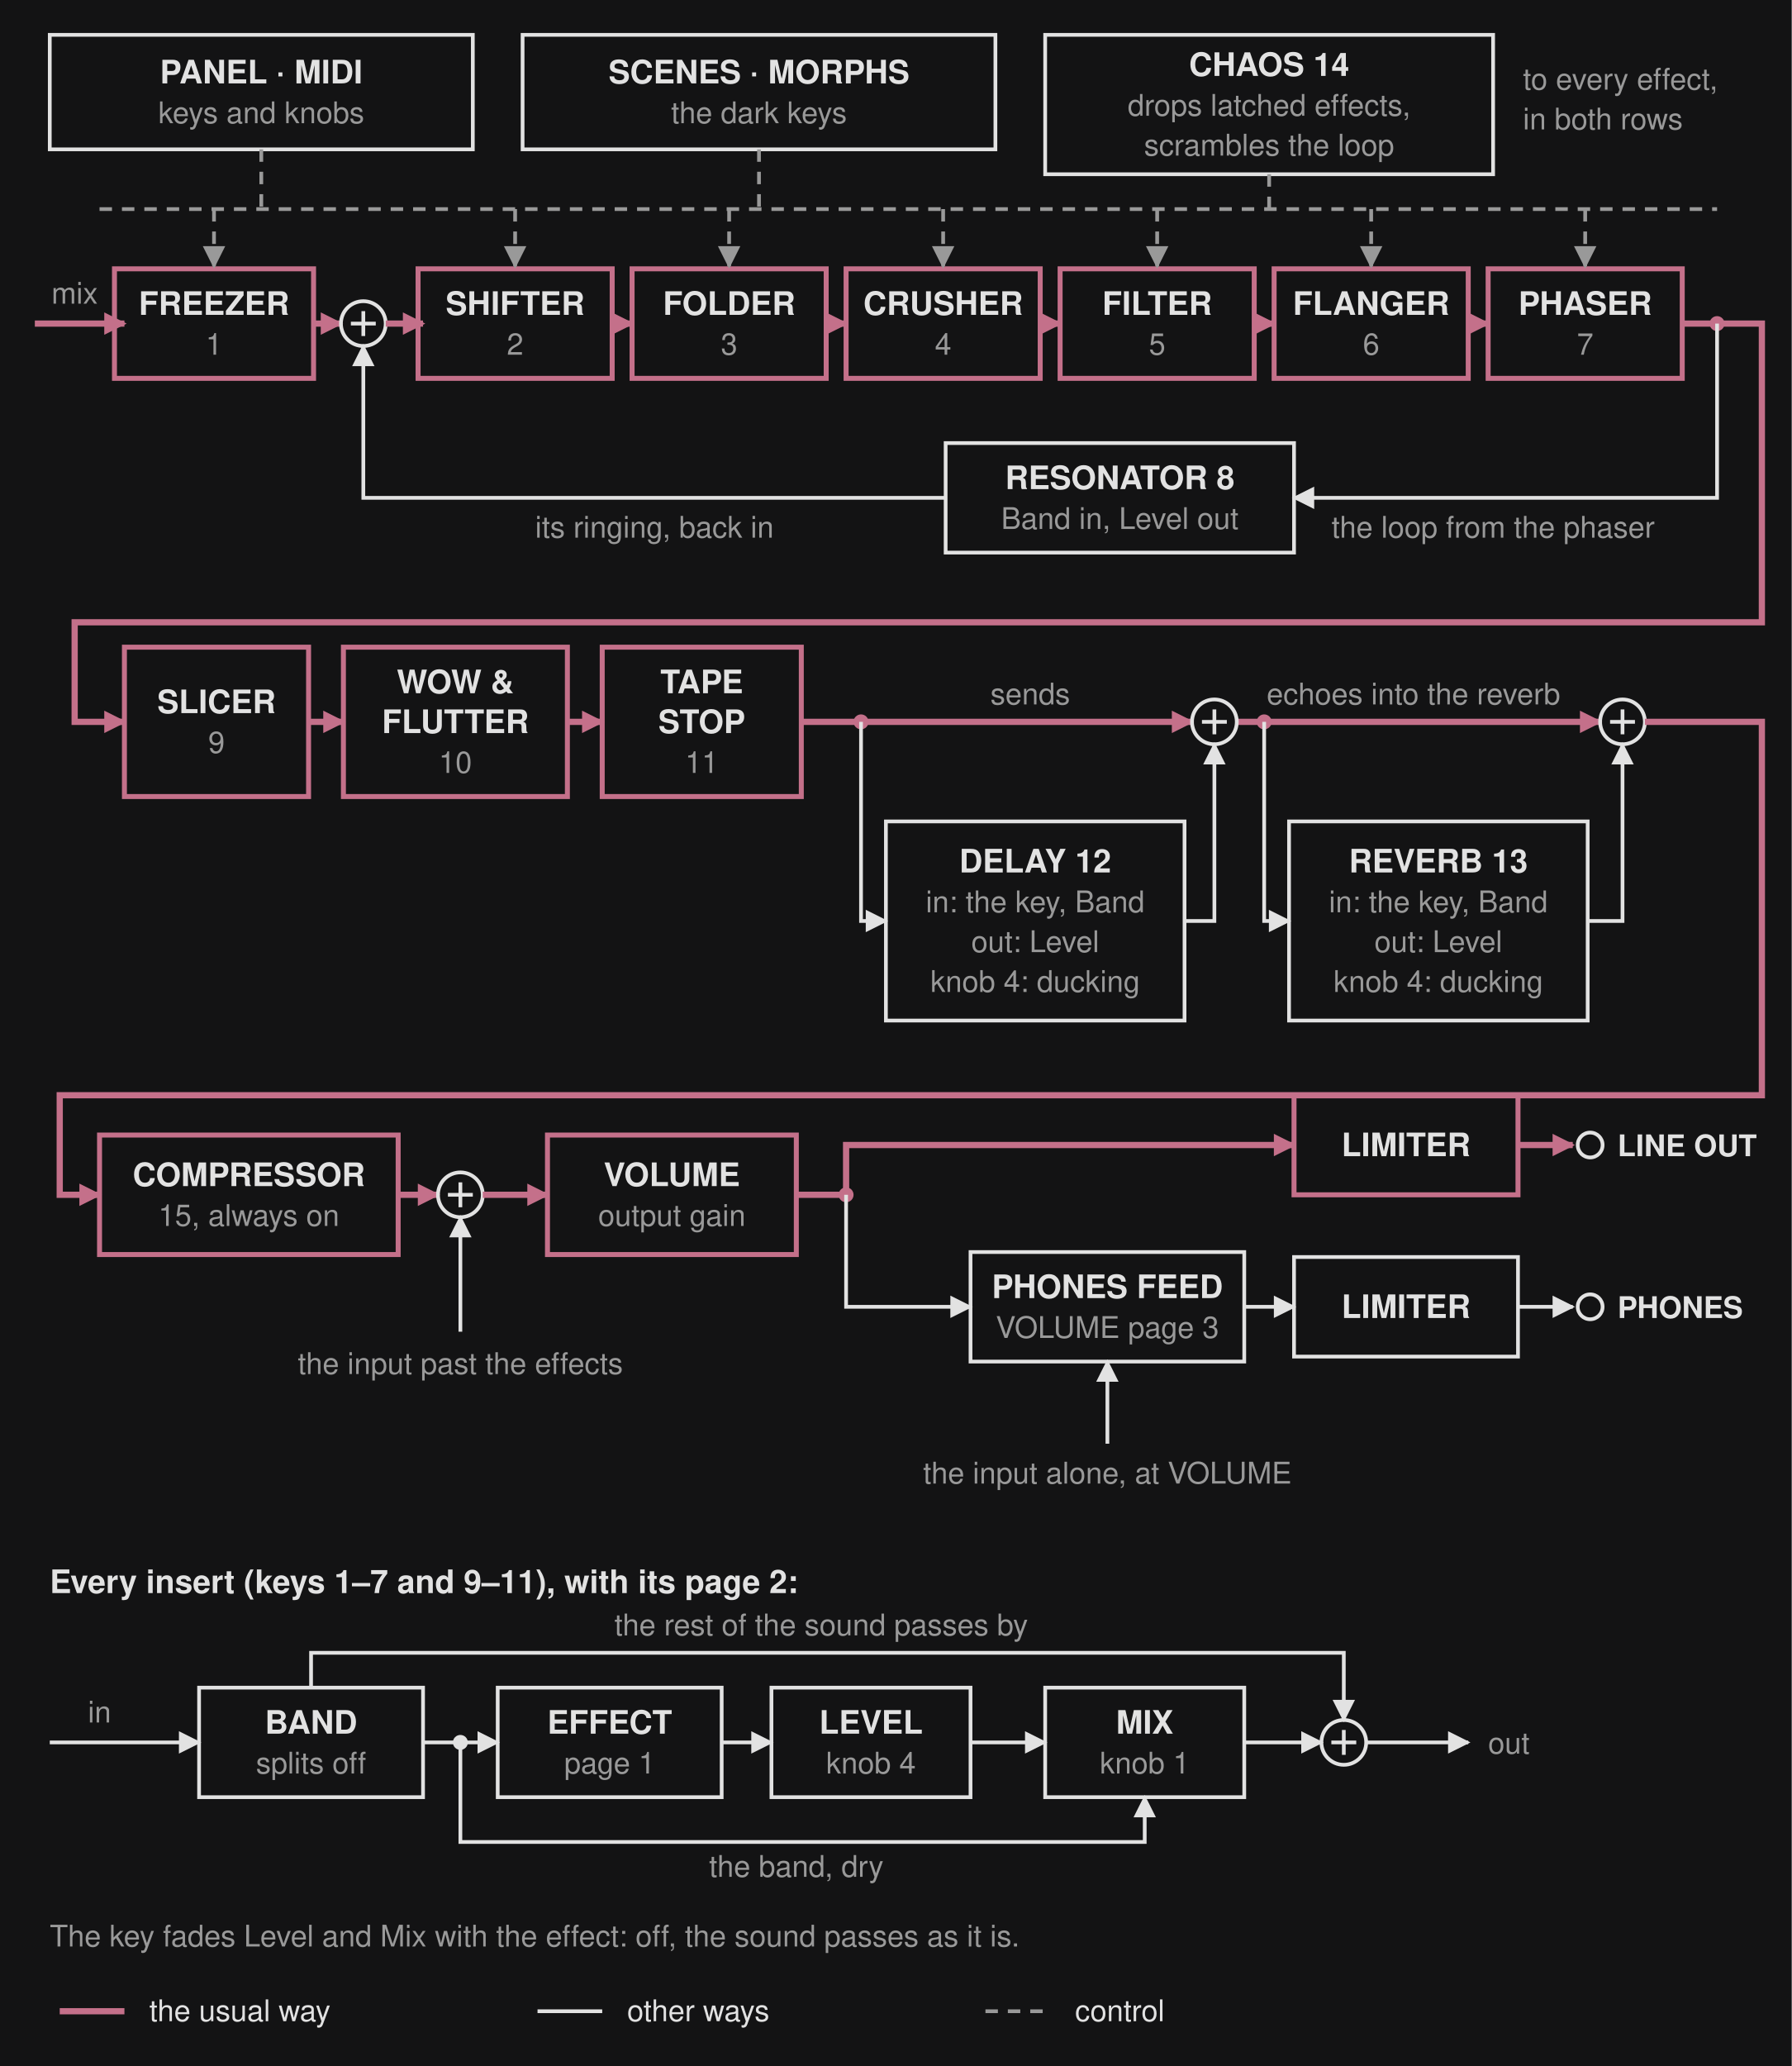
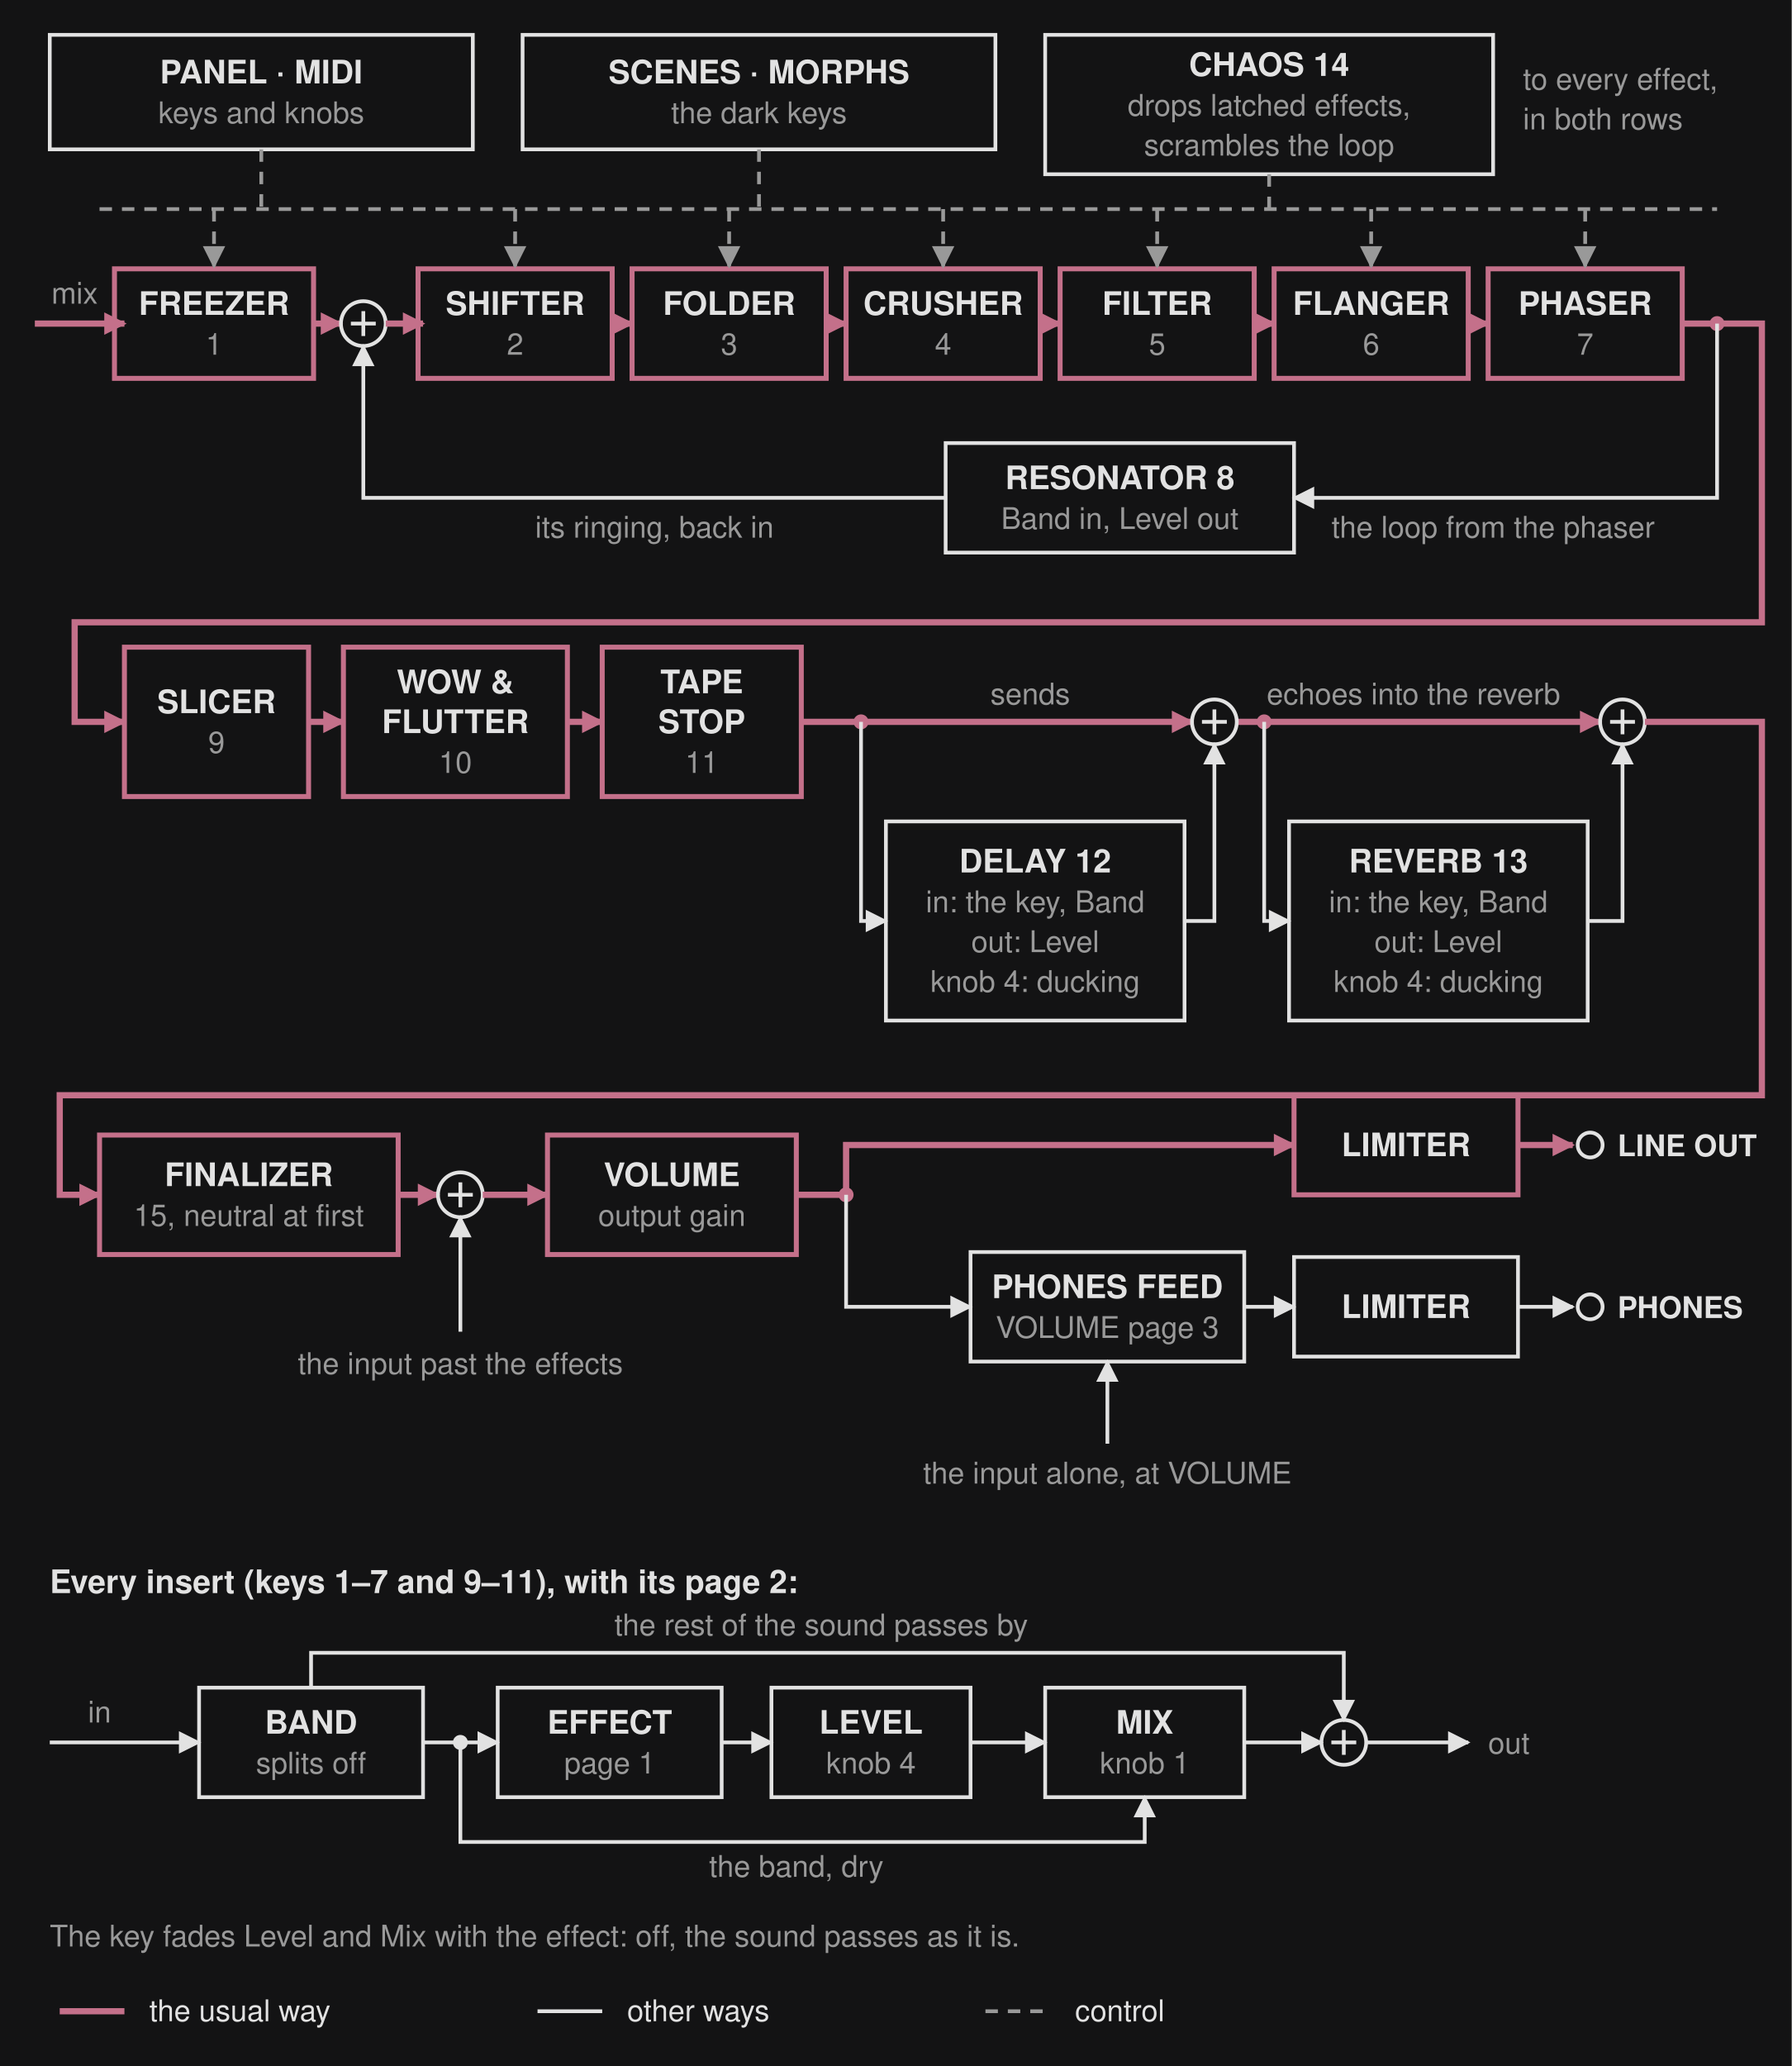
<svg xmlns="http://www.w3.org/2000/svg" viewBox="0 0 720 830" width="720" height="830" role="img" aria-labelledby="title desc">
  <style>svg{font-size:13px}text{font-family:'Hanken Grotesk', Helvetica, Arial, sans-serif;fill:#e2e2e2;text-anchor:middle}.as{text-anchor:start}.ae{text-anchor:end}.m{fill:#999999}.gt{fill:#131314}.b{fill:none;stroke:#e2e2e2;stroke-width:1.5}.ba{fill:none;stroke:#c4708a;stroke-width:2}.la{fill:none;stroke:#c4708a;stroke-width:2.5}.ls{fill:none;stroke:#e2e2e2;stroke-width:1.5}.lc{fill:none;stroke:#999999;stroke-width:1.5;stroke-dasharray:5 4}.da{fill:#c4708a}.ds{fill:#e2e2e2}.sw{stroke:#c4708a;stroke-width:2.5;stroke-linecap:round}.g{fill:#c4708a}.wk{fill:#e2e2e2;stroke:#131314;stroke-width:1}.dk{fill:#39393a;stroke:#e2e2e2;stroke-width:1.2}.sk{fill:#c4708a;stroke:#e2e2e2;stroke-width:1.2}.led{fill:none;stroke:#999999;stroke-width:1}</style>
  <defs>
    <marker id="ma" viewBox="0 0 10 10" refX="9" refY="5" markerWidth="9" markerHeight="9" markerUnits="userSpaceOnUse" orient="auto">
      <path d="M0,0L10,5L0,10z" fill="#c4708a" />
    </marker>
    <marker id="ms" viewBox="0 0 10 10" refX="9" refY="5" markerWidth="9" markerHeight="9" markerUnits="userSpaceOnUse" orient="auto">
      <path d="M0,0L10,5L0,10z" fill="#e2e2e2" />
    </marker>
    <marker id="mc" viewBox="0 0 10 10" refX="9" refY="5" markerWidth="9" markerHeight="9" markerUnits="userSpaceOnUse" orient="auto">
      <path d="M0,0L10,5L0,10z" fill="#999999" />
    </marker>
  </defs>
  <rect width="720" height="830" fill="#131314" />
  <rect x="20" y="14" width="170" height="46" class="b" />
  <text x="105" y="33.5" class="t" font-weight="bold">PANEL · MIDI</text>
  <text x="105" y="49.5" class="m" font-size="12">keys and knobs</text>
  <polyline points="105,60 105,84" class="lc" />
  <rect x="210" y="14" width="190" height="46" class="b" />
  <text x="305" y="33.5" class="t" font-weight="bold">SCENES · MORPHS</text>
  <text x="305" y="49.5" class="m" font-size="12">the dark keys</text>
  <polyline points="305,60 305,84" class="lc" />
  <rect x="420" y="14" width="180" height="56" class="b" />
  <text x="510" y="30.5" class="t" font-weight="bold">CHAOS  14</text>
  <text x="510" y="46.5" class="m" font-size="12">drops latched effects,</text>
  <text x="510" y="62.5" class="m" font-size="12">scrambles the loop</text>
  <polyline points="510,70 510,84" class="lc" />
  <polyline points="40,84 690,84" class="lc" />
  <text x="612" y="36" class="m as" font-size="12">to every effect,</text>
  <text x="612" y="52" class="m as" font-size="12">in both rows</text>
  <polyline points="14,130 50,130" class="la" marker-end="url(#ma)" />
  <text x="30" y="122" class="m" font-size="12">mix</text>
  <rect x="46" y="108" width="80" height="44" class="ba" />
  <text x="86" y="126.5" class="t" font-weight="bold">FREEZER</text>
  <text x="86" y="142.5" class="m" font-size="12">1</text>
  <polyline points="86,84 86,107" class="lc" marker-end="url(#mc)" />
  <polyline points="126,130 137,130" class="la" marker-end="url(#ma)" />
  <circle cx="146" cy="130" r="9" class="b" />
  <path d="M141,130h10M146,125v10" class="ls" />
  <polyline points="155,130 170,130" class="la" marker-end="url(#ma)" />
  <rect x="168" y="108" width="78" height="44" class="ba" />
  <text x="207" y="126.5" class="t" font-weight="bold">SHIFTER</text>
  <text x="207" y="142.5" class="m" font-size="12">2</text>
  <polyline points="207,84 207,107" class="lc" marker-end="url(#mc)" />
  <polyline points="246,130 254,130" class="la" marker-end="url(#ma)" />
  <rect x="254" y="108" width="78" height="44" class="ba" />
  <text x="293" y="126.5" class="t" font-weight="bold">FOLDER</text>
  <text x="293" y="142.5" class="m" font-size="12">3</text>
  <polyline points="293,84 293,107" class="lc" marker-end="url(#mc)" />
  <polyline points="332,130 340,130" class="la" marker-end="url(#ma)" />
  <rect x="340" y="108" width="78" height="44" class="ba" />
  <text x="379" y="126.5" class="t" font-weight="bold">CRUSHER</text>
  <text x="379" y="142.5" class="m" font-size="12">4</text>
  <polyline points="379,84 379,107" class="lc" marker-end="url(#mc)" />
  <polyline points="418,130 426,130" class="la" marker-end="url(#ma)" />
  <rect x="426" y="108" width="78" height="44" class="ba" />
  <text x="465" y="126.5" class="t" font-weight="bold">FILTER</text>
  <text x="465" y="142.5" class="m" font-size="12">5</text>
  <polyline points="465,84 465,107" class="lc" marker-end="url(#mc)" />
  <polyline points="504,130 512,130" class="la" marker-end="url(#ma)" />
  <rect x="512" y="108" width="78" height="44" class="ba" />
  <text x="551" y="126.5" class="t" font-weight="bold">FLANGER</text>
  <text x="551" y="142.5" class="m" font-size="12">6</text>
  <polyline points="551,84 551,107" class="lc" marker-end="url(#mc)" />
  <polyline points="590,130 598,130" class="la" marker-end="url(#ma)" />
  <rect x="598" y="108" width="78" height="44" class="ba" />
  <text x="637" y="126.5" class="t" font-weight="bold">PHASER</text>
  <text x="637" y="142.5" class="m" font-size="12">7</text>
  <polyline points="637,84 637,107" class="lc" marker-end="url(#mc)" />
  <polyline points="676,130 708,130 708,250 30,250 30,290 50,290" class="la" marker-end="url(#ma)" />
  <circle cx="690" cy="130" r="3" class="da" />
  <polyline points="690,130 690,200 520,200" class="ls" marker-end="url(#ms)" />
  <rect x="380" y="178" width="140" height="44" class="b" />
  <text x="450" y="196.5" class="t" font-weight="bold">RESONATOR  8</text>
  <text x="450" y="212.5" class="m" font-size="12">Band in, Level out</text>
  <polyline points="380,200 146,200 146,139" class="ls" marker-end="url(#ms)" />
  <text x="263" y="216" class="m" font-size="12">its ringing, back in</text>
  <text x="600" y="216" class="m" font-size="12">the loop from the phaser</text>
  <rect x="50" y="260" width="74" height="60" class="ba" />
  <text x="87" y="286.5" class="t" font-weight="bold">SLICER</text>
  <text x="87" y="302.5" class="m" font-size="12">9</text>
  <polyline points="124,290 138,290" class="la" marker-end="url(#ma)" />
  <rect x="138" y="260" width="90" height="60" class="ba" />
  <text x="183" y="278.5" class="t" font-weight="bold">WOW &amp;</text>
  <text x="183" y="294.5" class="t" font-weight="bold">FLUTTER</text>
  <text x="183" y="310.5" class="m" font-size="12">10</text>
  <polyline points="228,290 242,290" class="la" marker-end="url(#ma)" />
  <rect x="242" y="260" width="80" height="60" class="ba" />
  <text x="282" y="278.5" class="t" font-weight="bold">TAPE</text>
  <text x="282" y="294.5" class="t" font-weight="bold">STOP</text>
  <text x="282" y="310.5" class="m" font-size="12">11</text>
  <polyline points="322,290 479,290" class="la" marker-end="url(#ma)" />
  <polyline points="497,290 643,290" class="la" marker-end="url(#ma)" />
  <circle cx="346" cy="290" r="3" class="da" />
  <polyline points="346,290 346,370 356,370" class="ls" marker-end="url(#ms)" />
  <rect x="356" y="330" width="120" height="80" class="b" />
  <text x="416" y="350.5" class="t" font-weight="bold">DELAY  12</text>
  <text x="416" y="366.5" class="m" font-size="12">in: the key, Band</text>
  <text x="416" y="382.5" class="m" font-size="12">out: Level</text>
  <text x="416" y="398.5" class="m" font-size="12">knob 4: ducking</text>
  <polyline points="476,370 488,370 488,299" class="ls" marker-end="url(#ms)" />
  <circle cx="488" cy="290" r="9" class="b" />
  <path d="M483,290h10M488,285v10" class="ls" />
  <circle cx="508" cy="290" r="3" class="da" />
  <polyline points="508,290 508,370 518,370" class="ls" marker-end="url(#ms)" />
  <rect x="518" y="330" width="120" height="80" class="b" />
  <text x="578" y="350.5" class="t" font-weight="bold">REVERB  13</text>
  <text x="578" y="366.5" class="m" font-size="12">in: the key, Band</text>
  <text x="578" y="382.5" class="m" font-size="12">out: Level</text>
  <text x="578" y="398.5" class="m" font-size="12">knob 4: ducking</text>
  <polyline points="638,370 652,370 652,299" class="ls" marker-end="url(#ms)" />
  <circle cx="652" cy="290" r="9" class="b" />
  <path d="M647,290h10M652,285v10" class="ls" />
  <text x="414" y="283" class="m" font-size="12">sends</text>
  <text x="568" y="283" class="m" font-size="12">echoes into the reverb</text>
  <polyline points="661,290 708,290 708,440 24,440 24,480 40,480" class="la" marker-end="url(#ma)" />
  <rect x="40" y="456" width="120" height="48" class="ba" />
-   <text x="100" y="476.5" class="t" font-weight="bold">COMPRESSOR</text>
-   <text x="100" y="492.5" class="m" font-size="12">15, always on</text>
+   <text x="100" y="476.5" class="t" font-weight="bold">FINALIZER</text>
+   <text x="100" y="492.5" class="m" font-size="12">15, neutral at first</text>
  <polyline points="160,480 176,480" class="la" marker-end="url(#ma)" />
  <circle cx="185" cy="480" r="9" class="b" />
  <path d="M180,480h10M185,475v10" class="ls" />
  <polyline points="185,535 185,489" class="ls" marker-end="url(#ms)" />
  <text x="185" y="552" class="m" font-size="12">the input past the effects</text>
  <polyline points="194,480 220,480" class="la" marker-end="url(#ma)" />
  <rect x="220" y="456" width="100" height="48" class="ba" />
  <text x="270" y="476.5" class="t" font-weight="bold">VOLUME</text>
  <text x="270" y="492.5" class="m" font-size="12">output gain</text>
  <polyline points="320,480 340,480 340,460 520,460" class="la" marker-end="url(#ma)" />
  <circle cx="340" cy="480" r="3" class="da" />
  <polyline points="340,480 340,525 390,525" class="ls" marker-end="url(#ms)" />
  <rect x="390" y="503" width="110" height="44" class="b" />
  <text x="445" y="521.5" class="t" font-weight="bold">PHONES FEED</text>
  <text x="445" y="537.5" class="m" font-size="12">VOLUME page 3</text>
  <polyline points="500,525 520,525" class="ls" marker-end="url(#ms)" />
  <polyline points="445,580 445,547" class="ls" marker-end="url(#ms)" />
  <text x="445" y="596" class="m" font-size="12">the input alone, at VOLUME</text>
  <rect x="520" y="440" width="90" height="40" class="ba" />
  <text x="565" y="464.5" class="t" font-weight="bold">LIMITER</text>
  <polyline points="610,460 632,460" class="la" marker-end="url(#ma)" />
  <circle cx="639" cy="460" r="5" class="b" />
  <text x="650" y="464.5" class="t as" font-size="12" font-weight="bold">LINE OUT</text>
  <rect x="520" y="505" width="90" height="40" class="b" />
  <text x="565" y="529.5" class="t" font-weight="bold">LIMITER</text>
  <polyline points="610,525 632,525" class="ls" marker-end="url(#ms)" />
  <circle cx="639" cy="525" r="5" class="b" />
  <text x="650" y="529.5" class="t as" font-size="12" font-weight="bold">PHONES</text>
  <text x="20" y="640" class="t as" font-weight="bold">Every insert (keys 1–7 and 9–11), with its page 2:</text>
  <polyline points="20,700 80,700" class="ls" marker-end="url(#ms)" />
  <text x="40" y="692" class="m" font-size="12">in</text>
  <rect x="80" y="678" width="90" height="44" class="b" />
  <text x="125" y="696.5" class="t" font-weight="bold">BAND</text>
  <text x="125" y="712.5" class="m" font-size="12">splits off</text>
  <polyline points="125,678 125,664 540,664 540,691" class="ls" marker-end="url(#ms)" />
  <text x="330" y="657" class="m" font-size="12">the rest of the sound passes by</text>
  <polyline points="170,700 200,700" class="ls" marker-end="url(#ms)" />
  <circle cx="185" cy="700" r="3" class="ds" />
  <rect x="200" y="678" width="90" height="44" class="b" />
  <text x="245" y="696.5" class="t" font-weight="bold">EFFECT</text>
  <text x="245" y="712.5" class="m" font-size="12">page 1</text>
  <polyline points="290,700 310,700" class="ls" marker-end="url(#ms)" />
  <rect x="310" y="678" width="80" height="44" class="b" />
  <text x="350" y="696.5" class="t" font-weight="bold">LEVEL</text>
  <text x="350" y="712.5" class="m" font-size="12">knob 4</text>
  <polyline points="390,700 420,700" class="ls" marker-end="url(#ms)" />
  <rect x="420" y="678" width="80" height="44" class="b" />
  <text x="460" y="696.5" class="t" font-weight="bold">MIX</text>
  <text x="460" y="712.5" class="m" font-size="12">knob 1</text>
  <polyline points="185,700 185,740 460,740 460,722" class="ls" marker-end="url(#ms)" />
  <text x="320" y="754" class="m" font-size="12">the band, dry</text>
  <polyline points="500,700 531,700" class="ls" marker-end="url(#ms)" />
  <circle cx="540" cy="700" r="9" class="b" />
  <path d="M535,700h10M540,695v10" class="ls" />
  <polyline points="549,700 590,700" class="ls" marker-end="url(#ms)" />
  <text x="598" y="704.5" class="m as" font-size="12">out</text>
  <text x="20" y="782" class="m as" font-size="12">The key fades Level and Mix with the effect: off, the sound passes as it is.</text>
  <polyline points="24,808 50,808" class="la" />
  <text x="60" y="812" class="t as" font-size="12">the usual way</text>
  <polyline points="216,808 242,808" class="ls" />
  <text x="252" y="812" class="t as" font-size="12">other ways</text>
  <polyline points="396,808 422,808" class="lc" />
  <text x="432" y="812" class="t as" font-size="12">control</text>
</svg>
